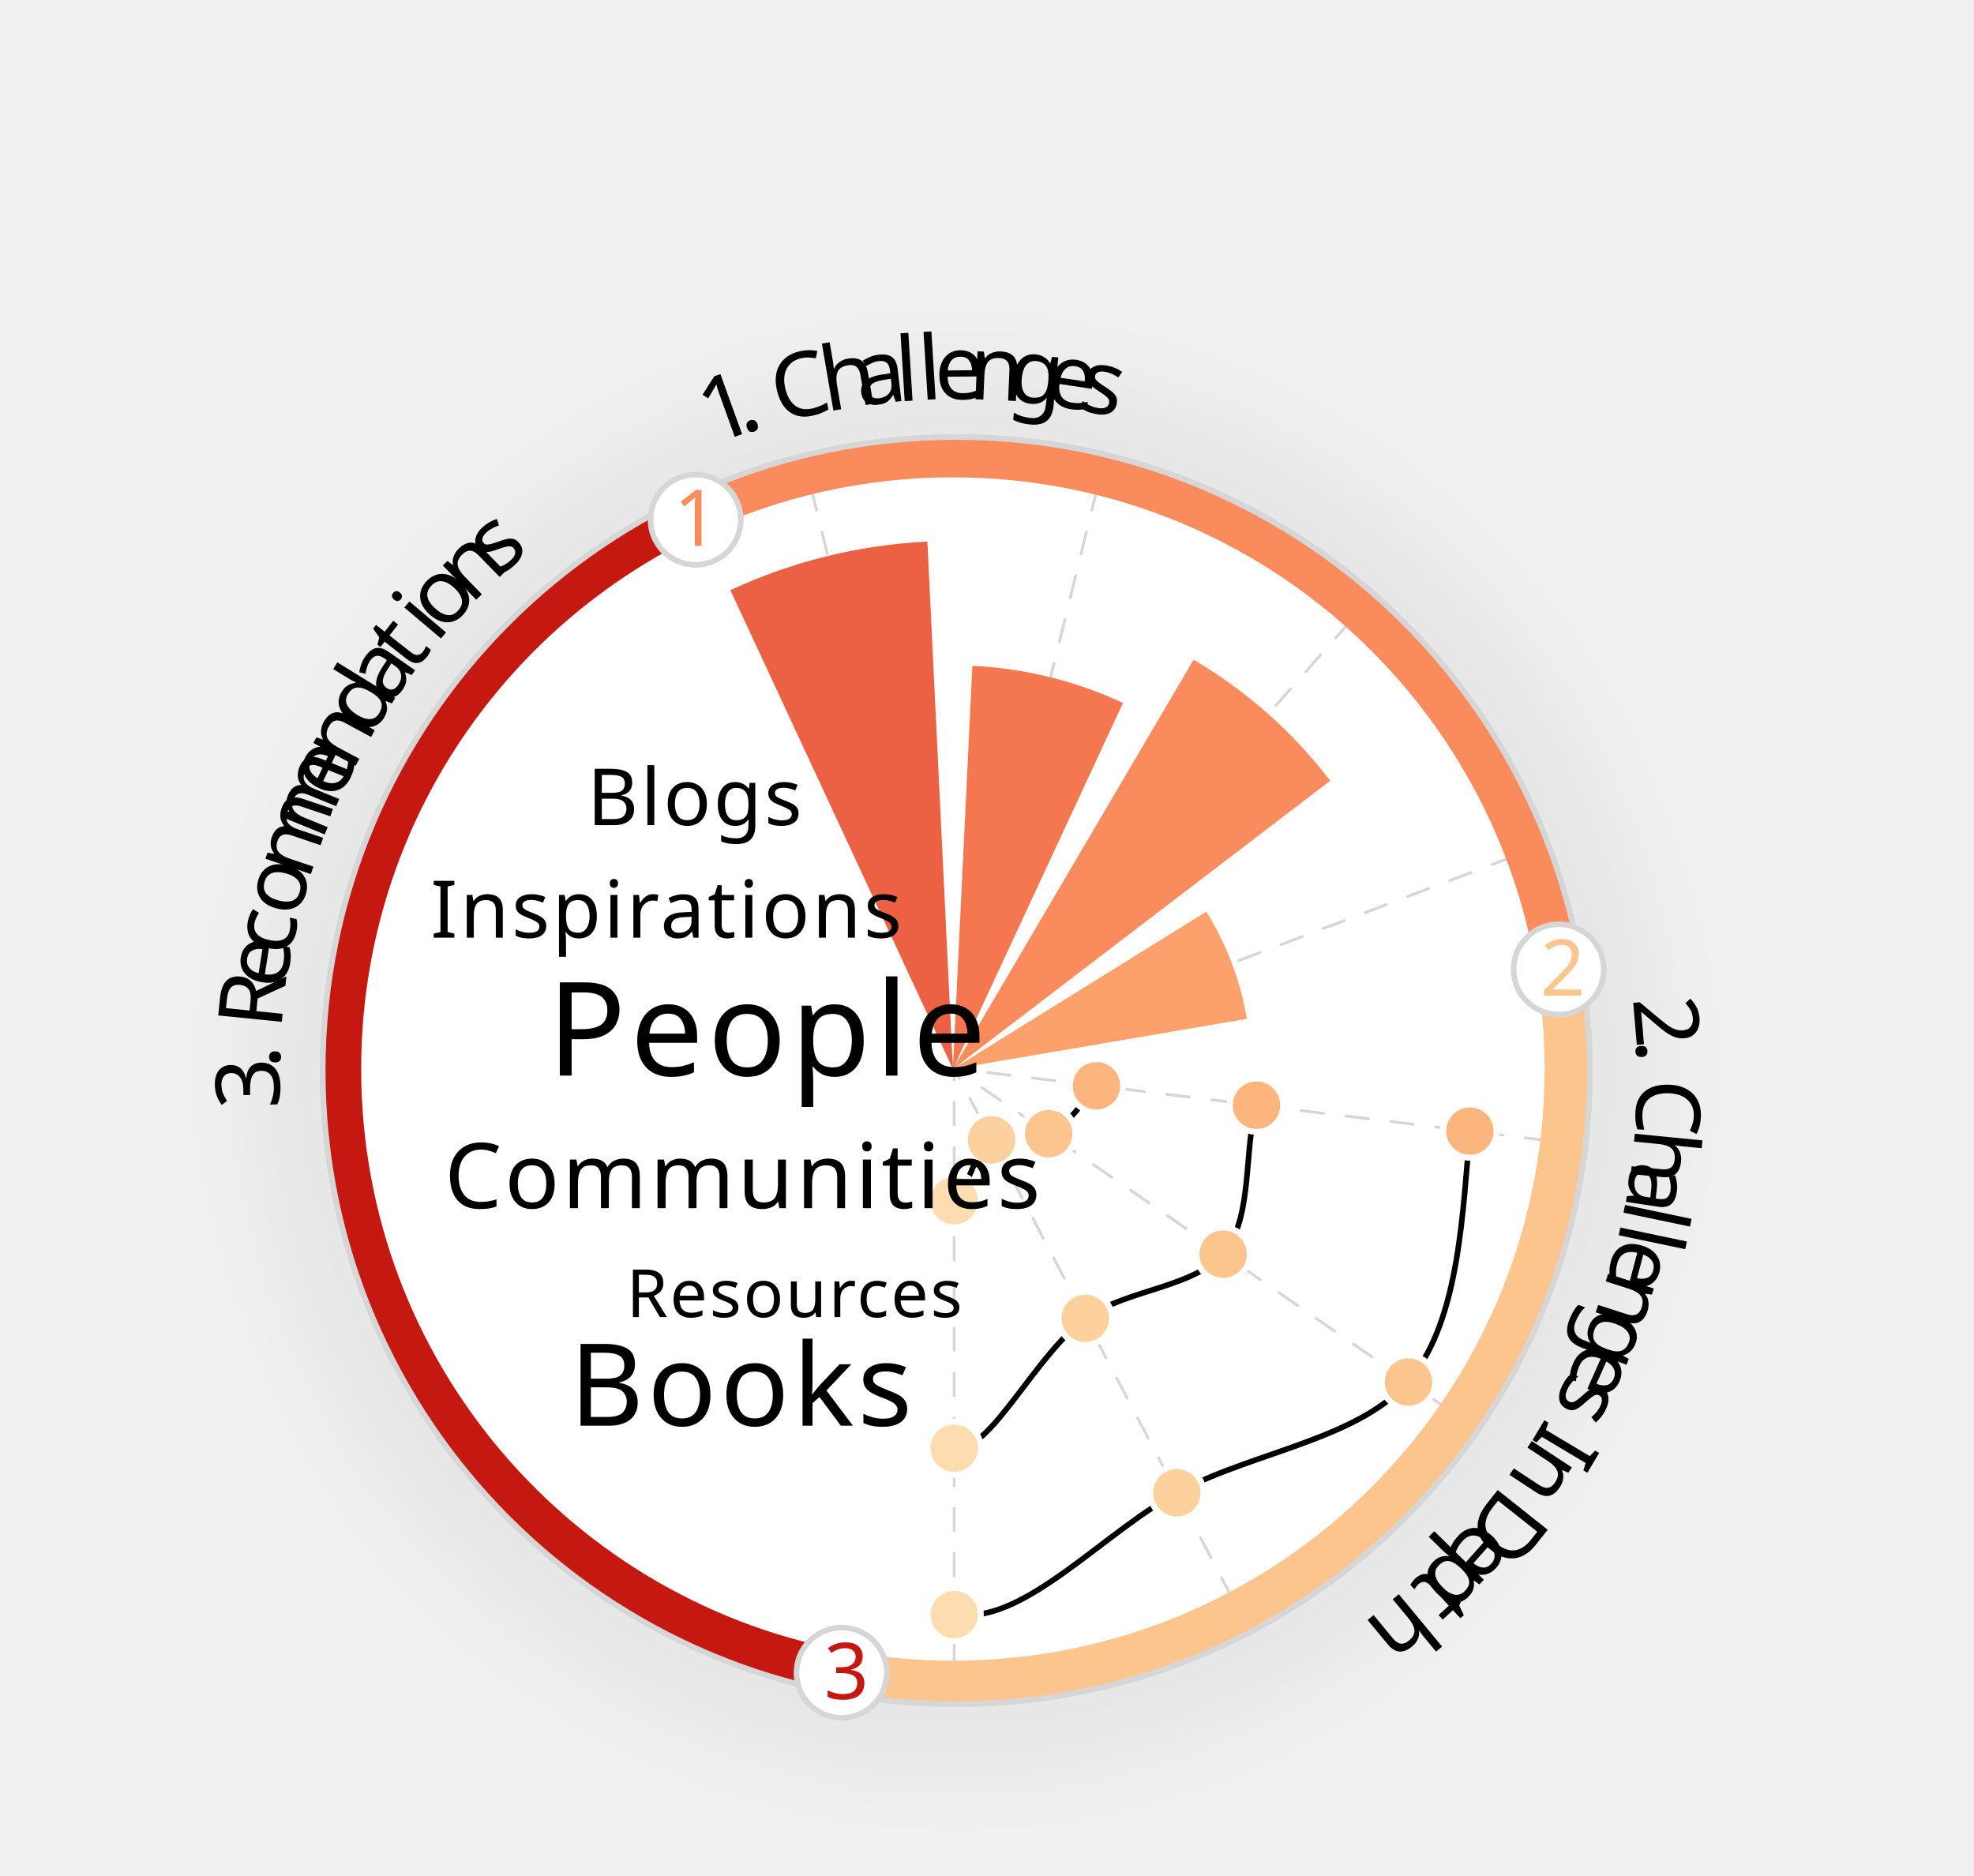
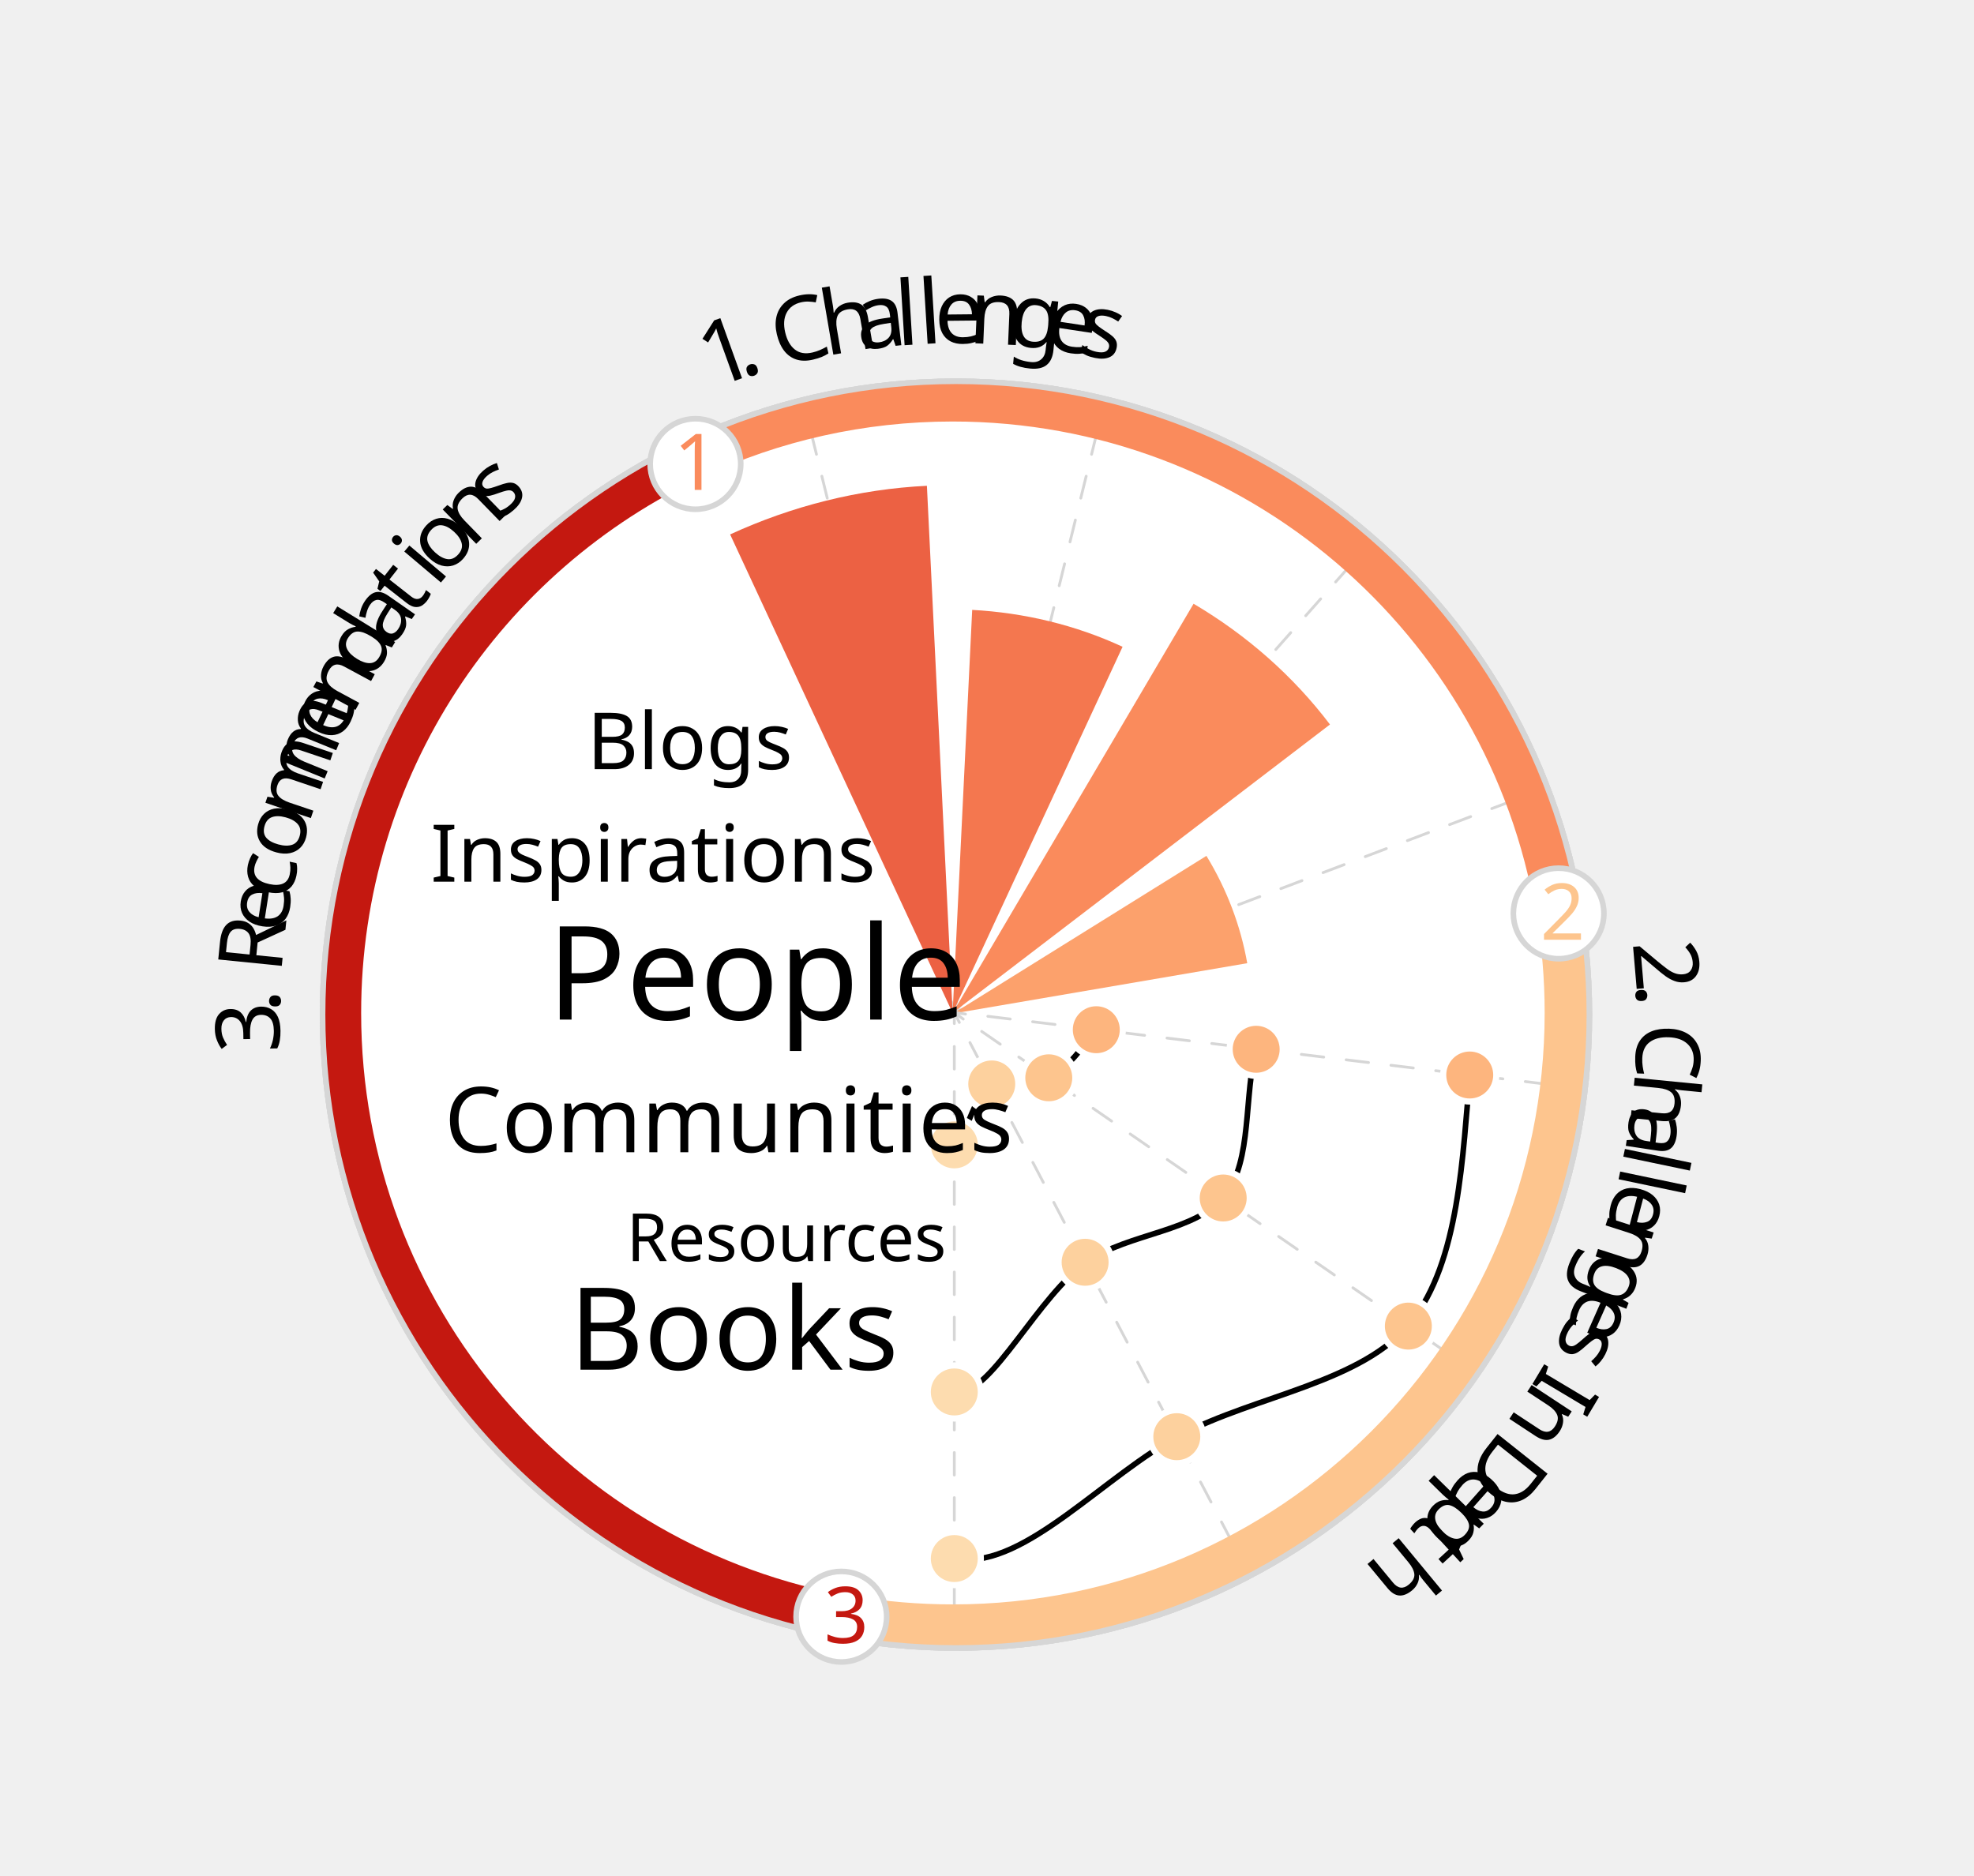
- <svg xmlns="http://www.w3.org/2000/svg" id="Variable-3" viewBox="0 0 353.071 335.495">
-   <defs>
-     <style>.cls-1,.cls-2,.cls-3,.cls-4,.cls-5,.cls-6,.cls-7,.cls-8,.cls-9,.cls-10{stroke-width:0px;}.cls-1,.cls-11{fill:#fa8b5c;}.cls-12{font-size:11.91px;letter-spacing:.03em;}.cls-12,.cls-13,.cls-14,.cls-15,.cls-11,.cls-16,.cls-17,.cls-18,.cls-19,.cls-20{font-family:PatrickHandSC-Regular, 'Patrick Hand SC';}.cls-12,.cls-13,.cls-14,.cls-15,.cls-17,.cls-18,.cls-20{fill:#000;}.cls-21,.cls-22,.cls-23,.cls-24,.cls-25,.cls-26{stroke:#d6d6d6;}.cls-21,.cls-27,.cls-23,.cls-24,.cls-25,.cls-26{fill:none;}.cls-21,.cls-23,.cls-24{stroke-linecap:round;stroke-linejoin:round;stroke-width:.5px;}.cls-2{fill:#ec6143;}.cls-13{font-size:16.243px;letter-spacing:.03em;}.cls-3{fill:#fddcaf;}.cls-14{font-size:16px;}.cls-4{fill:#fca16c;}.cls-5,.cls-16{fill:#c41810;}.cls-15{font-size:14.102px;letter-spacing:.03em;}.cls-6{fill:#fdb57e;}.cls-11,.cls-16,.cls-19{font-size:14px;letter-spacing:.03em;}.cls-7,.cls-19{fill:#fdc58e;}.cls-8{fill:#fdd19e;}.cls-22,.cls-27,.cls-25,.cls-26{stroke-miterlimit:10;}.cls-22,.cls-9{fill:#fff;}.cls-17{font-size:23.36px;letter-spacing:.03em;}.cls-27{stroke:#000;}.cls-18{font-size:14.254px;letter-spacing:.03em;}.cls-23{stroke-dasharray:0 0 4.035 4.035;}.cls-24{stroke-dasharray:0 0 4.035 4.035;}.cls-25{filter:url(#drop-shadow-1);}.cls-20{font-size:20.491px;letter-spacing:.03em;}.cls-10{fill:#f4774f;}</style>
-     <filter id="drop-shadow-1" filterUnits="userSpaceOnUse">
-       <feOffset dx="0" dy="0" />
-       <feGaussianBlur result="blur" stdDeviation="10" />
-       <feFlood flood-color="#000" flood-opacity="1" />
-       <feComposite in2="blur" operator="in" />
-       <feComposite in="SourceGraphic" />
-     </filter>
-   </defs>
+ <svg xmlns="http://www.w3.org/2000/svg" version="1.1" id="Variable-3" x="0px" y="0px" viewBox="0 0 353.1 335.5" style="enable-background:new 0 0 353.1 335.5;" xml:space="preserve">
+   <style type="text/css">
+ 	.st0{fill:none;stroke:#D6D6D6;stroke-miterlimit:10;}
+ 	.st1{fill:#FFFFFF;stroke:#D6D6D6;stroke-miterlimit:10;}
+ 	.st2{font-family:'PatrickHandSC-Regular';}
+ 	.st3{font-size:16px;}
+ 	.st4{fill:none;stroke:#D6D6D6;stroke-width:0.5;stroke-linecap:round;stroke-linejoin:round;}
+ 	.st5{fill:none;stroke:#D6D6D6;stroke-width:0.5;stroke-linecap:round;stroke-linejoin:round;stroke-dasharray:0,0,4.035,4.035;}
+ 	.st6{fill:#EC6143;}
+ 	.st7{fill:#F4774F;}
+ 	.st8{fill:#FA8B5C;}
+ 	.st9{fill:#FCA16C;}
+ 	.st10{fill:none;stroke:#000000;stroke-miterlimit:10;}
+ 	.st11{fill:#FFFFFF;}
+ 	.st12{fill:#FDB57E;}
+ 	.st13{fill:#FDC58E;}
+ 	.st14{fill:#FDD19E;}
+ 	.st15{fill:#FDDCAF;}
+ 	.st16{font-size:14.254px;}
+ 	.st17{font-size:23.36px;}
+ 	.st18{font-size:20.491px;}
+ 	.st19{font-size:14.102px;}
+ 	.st20{font-size:11.91px;}
+ 	.st21{font-size:16.243px;}
+ 	.st22{fill:#C41810;}
+ 	.st23{font-size:14px;}
+ </style>
  <g id="Bottom">
-     <circle class="cls-25" cx="171.042" cy="191.495" r="113.318" />
-     <circle class="cls-22" cx="171.042" cy="191.495" r="113.318" />
+     <circle class="st0" cx="171" cy="181.5" r="113.3" />
+     <circle class="st1" cx="171" cy="181.5" r="113.3" />
  </g>
  <g id="_1_Group">
-     <text class="cls-14" transform="translate(51.5927 173.2845) rotate(-79.9402)">
-       <tspan x="0" y="0"> </tspan>
-     </text>
-     <text class="cls-14" transform="translate(52.2209 169.7361) rotate(-78.2452)">
-       <tspan x="0" y="0"> </tspan>
-     </text>
-     <text class="cls-14" transform="translate(52.955 166.2051) rotate(-76.5464)">
-       <tspan x="0" y="0"> </tspan>
-     </text>
-     <text class="cls-14" transform="translate(53.7884 162.7149) rotate(-74.8542)">
-       <tspan x="0" y="0"> </tspan>
-     </text>
-     <text class="cls-14" transform="translate(54.7323 159.2244) rotate(-73.1471)">
-       <tspan x="0" y="0"> </tspan>
-     </text>
-     <text class="cls-14" transform="translate(55.7743 155.78) rotate(-71.4453)">
-       <tspan x="0" y="0"> </tspan>
-     </text>
-     <text class="cls-14" transform="translate(56.9201 152.3615) rotate(-69.7386)">
-       <tspan x="0" y="0"> </tspan>
-     </text>
-     <text class="cls-14" transform="translate(58.1617 148.9938) rotate(-68.0376)">
-       <tspan x="0" y="0"> </tspan>
-     </text>
-     <text class="cls-14" transform="translate(59.5146 145.6357) rotate(-66.3198)">
-       <tspan x="0" y="0"> </tspan>
-     </text>
-     <text class="cls-14" transform="translate(60.9521 142.3536) rotate(-64.6164)">
-       <tspan x="0" y="0"> </tspan>
-     </text>
-     <text class="cls-14" transform="translate(62.5011 139.0863) rotate(-62.8983)">
-       <tspan x="0" y="0"> </tspan>
-     </text>
-     <text class="cls-14" transform="translate(64.1424 135.8785) rotate(-61.184)">
-       <tspan x="0" y="0"> </tspan>
-     </text>
-     <text class="cls-14" transform="translate(65.8849 132.7111) rotate(-59.4641)">
-       <tspan x="0" y="0"> </tspan>
-     </text>
-     <text class="cls-14" transform="translate(67.7147 129.6051) rotate(-57.7493)">
-       <tspan x="0" y="0"> </tspan>
-     </text>
-     <text class="cls-14" transform="translate(69.633 126.5648) rotate(-56.0402)">
-       <tspan x="0" y="0"> </tspan>
-     </text>
-     <text class="cls-14" transform="translate(71.6481 123.569) rotate(-54.3257)">
-       <tspan x="0" y="0"> </tspan>
-     </text>
-     <text class="cls-14" transform="translate(73.7491 120.6426) rotate(-52.6179)">
-       <tspan x="0" y="0"> </tspan>
-     </text>
-     <text class="cls-14" transform="translate(75.9159 117.8018) rotate(-50.9292)">
-       <tspan x="0" y="0"> </tspan>
-     </text>
-     <text class="cls-14" transform="translate(78.193 114.9943) rotate(-49.2252)">
-       <tspan x="0" y="0"> </tspan>
-     </text>
-     <text class="cls-14" transform="translate(80.5508 112.2597) rotate(-47.5285)">
-       <tspan x="0" y="0"> </tspan>
-     </text>
-     <text class="cls-14" transform="translate(82.9862 109.5983) rotate(-45.8419)">
-       <tspan x="0" y="0"> </tspan>
-     </text>
-     <text class="cls-14" transform="translate(85.4973 107.0105) rotate(-44.1648)">
-       <tspan x="0" y="0"> </tspan>
-     </text>
-     <text class="cls-14" transform="translate(88.0552 104.5085) rotate(-42.123)">
-       <tspan x="0" y="0"> </tspan>
-     </text>
-     <text class="cls-14" transform="translate(90.7263 102.0746) rotate(-40.8296)">
-       <tspan x="0" y="0"> </tspan>
-     </text>
-     <text class="cls-14" transform="translate(93.4607 99.7099) rotate(-39.141)">
-       <tspan x="0" y="0"> </tspan>
-     </text>
-     <text class="cls-14" transform="translate(96.2466 97.44) rotate(-37.4553)">
-       <tspan x="0" y="0"> </tspan>
-     </text>
-     <text class="cls-14" transform="translate(99.1023 95.252) rotate(-35.7614)">
-       <tspan x="0" y="0"> </tspan>
-     </text>
-     <text class="cls-14" transform="translate(102.0442 93.1317) rotate(-34.0481)">
-       <tspan x="0" y="0"> </tspan>
-     </text>
-     <text class="cls-14" transform="translate(105.0339 91.1111) rotate(-32.3386)">
-       <tspan x="0" y="0"> </tspan>
-     </text>
-     <text class="cls-14" transform="translate(108.0677 89.1884) rotate(-30.635)">
-       <tspan x="0" y="0"> </tspan>
-     </text>
-     <text class="cls-14" transform="translate(111.1644 87.3525) rotate(-28.9241)">
-       <tspan x="0" y="0"> </tspan>
-     </text>
-     <text class="cls-14" transform="translate(114.3024 85.617) rotate(-27.2187)">
-       <tspan x="0" y="0"> </tspan>
-     </text>
-     <text class="cls-14" transform="translate(117.5211 83.9611) rotate(-25.4971)">
-       <tspan x="0" y="0"> </tspan>
-     </text>
-     <text class="cls-14" transform="translate(120.7766 82.4072) rotate(-23.7801)">
-       <tspan x="0" y="0"> </tspan>
-     </text>
-     <text class="cls-14" transform="translate(124.0669 80.9558) rotate(-22.0703)">
-       <tspan x="0" y="0"> </tspan>
-     </text>
-     <text class="cls-14" transform="translate(127.3809 79.5877) rotate(-19.8615)">
-       <tspan x="0" y="0">1</tspan>
-     </text>
-     <text class="cls-14" transform="translate(132.7587 77.6668) rotate(-17.7182)">
-       <tspan x="0" y="0">.</tspan>
-     </text>
-     <text class="cls-14" transform="translate(135.9434 76.6455) rotate(-16.0712)">
-       <tspan x="0" y="0"> </tspan>
-     </text>
-     <text class="cls-14" transform="translate(139.3249 75.602) rotate(-13.1956)">
-       <tspan x="0" y="0">C</tspan>
-     </text>
-     <text class="cls-14" transform="translate(147.7245 73.6699) rotate(-9.7621)">
-       <tspan x="0" y="0">h</tspan>
-     </text>
-     <text class="cls-14" transform="translate(153.5924 72.6436) rotate(-6.7323)">
-       <tspan x="0" y="0">a</tspan>
-     </text>
-     <text class="cls-14" transform="translate(160.4543 71.8327) rotate(-3.5199)">
-       <tspan x="0" y="0">ll</tspan>
-     </text>
-     <text class="cls-14" transform="translate(167.179 71.4253) rotate(-.5498)">
-       <tspan x="0" y="0">e</tspan>
-     </text>
-     <text class="cls-14" transform="translate(173.1168 71.3521) rotate(2.46)">
-       <tspan x="0" y="0">n</tspan>
-     </text>
-     <text class="cls-14" transform="translate(180.0069 71.648) rotate(5.6211)">
-       <tspan x="0" y="0">g</tspan>
-     </text>
-     <text class="cls-14" transform="translate(186.5809 72.3008) rotate(8.5712)">
-       <tspan x="0" y="0">e</tspan>
-     </text>
-     <text class="cls-14" transform="translate(192.4651 73.1797) rotate(11.4439)">
-       <tspan x="0" y="0">s</tspan>
-     </text>
-     <text class="cls-14" transform="translate(198.6263 74.4533) rotate(13.7665)">
-       <tspan x="0" y="0"> </tspan>
-     </text>
+     <text transform="matrix(0.9405 -0.3397 0.3397 0.9405 127.381 69.5877)" class="st2 st3">1</text>
+     <text transform="matrix(0.9526 -0.3043 0.3043 0.9526 132.7585 67.6669)" class="st2 st3">.</text>
+     <text transform="matrix(0.9736 -0.2283 0.2283 0.9736 139.3249 65.6021)" class="st2 st3">C</text>
+     <text transform="matrix(0.9855 -0.1696 0.1696 0.9855 147.7245 63.6699)" class="st2 st3">h</text>
+     <text transform="matrix(0.9931 -0.1172 0.1172 0.9931 153.5924 62.6436)" class="st2 st3">a</text>
+     <text transform="matrix(0.9981 -6.139521e-02 6.139521e-02 0.9981 160.4543 61.8327)" class="st2 st3">ll</text>
+     <text transform="matrix(1 -9.595673e-03 9.595673e-03 1 167.179 61.4253)" class="st2 st3">e</text>
+     <text transform="matrix(0.9991 4.292191e-02 -4.292191e-02 0.9991 173.1168 61.3521)" class="st2 st3">n</text>
+     <text transform="matrix(0.9952 9.794940e-02 -9.794940e-02 0.9952 180.0069 61.648)" class="st2 st3">g</text>
+     <text transform="matrix(0.9888 0.149 -0.149 0.9888 186.5809 62.3007)" class="st2 st3">e</text>
+     <text transform="matrix(0.9801 0.1984 -0.1984 0.9801 192.4651 63.1798)" class="st2 st3">s</text>
    <g id="_1._Axes">
-       <line class="cls-21" x1="170.666" y1="191.12" x2="170.188" y2="189.178" />
-       <line class="cls-24" x1="169.222" y1="185.26" x2="144.599" y2="85.36" />
-       <line class="cls-21" x1="144.116" y1="83.401" x2="143.637" y2="81.459" />
-       <line class="cls-21" x1="170.666" y1="191.12" x2="171.145" y2="189.178" />
-       <line class="cls-24" x1="172.111" y1="185.26" x2="196.734" y2="85.36" />
-       <line class="cls-21" x1="197.217" y1="83.401" x2="197.695" y2="81.459" />
-       <line class="cls-21" x1="170.666" y1="191.12" x2="171.993" y2="189.623" />
-       <line class="cls-23" x1="174.668" y1="186.602" x2="242.897" y2="109.588" />
-       <line class="cls-21" x1="244.235" y1="108.078" x2="245.561" y2="106.581" />
-       <line class="cls-21" x1="170.666" y1="191.12" x2="172.536" y2="190.41" />
-       <line class="cls-23" x1="176.309" y1="188.98" x2="272.513" y2="152.494" />
-       <line class="cls-21" x1="274.399" y1="151.779" x2="276.269" y2="151.07" />
+       <line class="st4" x1="170.7" y1="181.1" x2="170.2" y2="179.2" />
+       <line class="st5" x1="169.2" y1="175.3" x2="144.6" y2="75.4" />
+       <line class="st4" x1="144.1" y1="73.4" x2="143.6" y2="71.5" />
+       <line class="st4" x1="170.7" y1="181.1" x2="171.1" y2="179.2" />
+       <line class="st5" x1="172.1" y1="175.3" x2="196.7" y2="75.4" />
+       <line class="st4" x1="197.2" y1="73.4" x2="197.7" y2="71.5" />
+       <line class="st4" x1="170.7" y1="181.1" x2="172" y2="179.6" />
+       <line class="st5" x1="174.7" y1="176.6" x2="242.9" y2="99.6" />
+       <line class="st4" x1="244.2" y1="98.1" x2="245.6" y2="96.6" />
+       <line class="st4" x1="170.7" y1="181.1" x2="172.5" y2="180.4" />
+       <line class="st5" x1="176.3" y1="179" x2="272.5" y2="142.5" />
+       <line class="st4" x1="274.4" y1="141.8" x2="276.3" y2="141.1" />
    </g>
    <g id="_1._Bars">
-       <path class="cls-2" d="M130.634,105.559c11.074-5.146,23.041-8.095,35.238-8.685l4.563,94.338-39.801-85.653Z" />
-       <path class="cls-10" d="M173.923,119.093c9.324.451,18.472,2.706,26.938,6.64l-30.426,65.479,3.488-72.119Z" />
-       <path class="cls-1" d="M213.49,118.006c9.465,5.567,17.76,12.916,24.427,21.641l-67.482,51.565,43.055-73.206Z" />
-       <path class="cls-4" d="M215.755,163.062c3.64,5.859,6.109,12.369,7.27,19.168l-52.59,8.982,45.32-28.15Z" />
+       <path class="st6" d="M130.6,95.6c11.1-5.1,23-8.1,35.2-8.7l4.6,94.3L130.6,95.6L130.6,95.6z" />
+       <path class="st7" d="M173.9,109.1c9.3,0.5,18.5,2.7,26.9,6.6l-30.4,65.5L173.9,109.1L173.9,109.1z" />
+       <path class="st8" d="M213.5,108c9.5,5.6,17.8,12.9,24.4,21.6l-67.5,51.6L213.5,108L213.5,108z" />
+       <path class="st9" d="M215.8,153.1c3.6,5.9,6.1,12.4,7.3,19.2l-52.6,9L215.8,153.1z" />
    </g>
-     <path id="_1_color" class="cls-1" d="M170.435,85.377c52.377,0,95.86,38.05,104.333,88.015l7.921-1.353c-9.226-53.313-55.699-93.862-111.648-93.862-17.172,0-33.447,3.827-48.031,10.662l2.893,6.343c13.537-6.288,28.623-9.805,44.532-9.805Z" />
+     <path id="_1_color" class="st8" d="M170.4,75.4c52.4,0,95.9,38.1,104.3,88l7.9-1.4C273.5,108.7,227,68.2,171,68.2   c-17.2,0-33.4,3.8-48,10.7l2.9,6.3C139.4,78.9,154.5,75.4,170.4,75.4L170.4,75.4z" />
  </g>
  <g id="_2_Group">
-     <text class="cls-14" transform="translate(220.4177 81.7011) rotate(24.6316)">
-       <tspan x="0" y="0"> </tspan>
-     </text>
-     <text class="cls-14" transform="translate(223.6938 83.2017) rotate(26.3266)">
-       <tspan x="0" y="0"> </tspan>
-     </text>
-     <text class="cls-14" transform="translate(226.9266 84.8006) rotate(28.0254)">
-       <tspan x="0" y="0"> </tspan>
-     </text>
-     <text class="cls-14" transform="translate(230.0949 86.4852) rotate(29.7176)">
-       <tspan x="0" y="0"> </tspan>
-     </text>
-     <text class="cls-14" transform="translate(233.2356 88.277) rotate(31.4248)">
-       <tspan x="0" y="0"> </tspan>
-     </text>
-     <text class="cls-14" transform="translate(236.3072 90.1521) rotate(33.1265)">
-       <tspan x="0" y="0"> </tspan>
-     </text>
-     <text class="cls-14" transform="translate(239.3274 92.1209) rotate(34.8325)">
-       <tspan x="0" y="0"> </tspan>
-     </text>
-     <text class="cls-14" transform="translate(242.2736 94.1703) rotate(36.5343)">
-       <tspan x="0" y="0"> </tspan>
-     </text>
-     <text class="cls-14" transform="translate(245.1833 96.3245) rotate(38.2521)">
-       <tspan x="0" y="0"> </tspan>
-     </text>
-     <text class="cls-14" transform="translate(247.999 98.541) rotate(39.9548)">
-       <tspan x="0" y="0"> </tspan>
-     </text>
-     <text class="cls-14" transform="translate(250.7706 100.8627) rotate(41.6737)">
-       <tspan x="0" y="0"> </tspan>
-     </text>
-     <text class="cls-14" transform="translate(253.4632 103.2577) rotate(43.3872)">
-       <tspan x="0" y="0"> </tspan>
-     </text>
-     <text class="cls-14" transform="translate(256.0903 105.7409) rotate(45.1079)">
-       <tspan x="0" y="0"> </tspan>
-     </text>
-     <text class="cls-14" transform="translate(258.6353 108.2939) rotate(46.8227)">
-       <tspan x="0" y="0"> </tspan>
-     </text>
-     <text class="cls-14" transform="translate(261.0952 110.9154) rotate(48.5319)">
-       <tspan x="0" y="0"> </tspan>
-     </text>
-     <text class="cls-14" transform="translate(263.4877 113.6194) rotate(50.2464)">
-       <tspan x="0" y="0"> </tspan>
-     </text>
-     <text class="cls-14" transform="translate(265.7913 116.389) rotate(51.9542)">
-       <tspan x="0" y="0"> </tspan>
-     </text>
-     <text class="cls-14" transform="translate(267.9956 119.2007) rotate(53.6428)">
-       <tspan x="0" y="0"> </tspan>
-     </text>
-     <text class="cls-14" transform="translate(270.14 122.111) rotate(55.3469)">
-       <tspan x="0" y="0"> </tspan>
-     </text>
-     <text class="cls-14" transform="translate(272.1934 125.0809) rotate(57.0436)">
-       <tspan x="0" y="0"> </tspan>
-     </text>
-     <text class="cls-14" transform="translate(274.1565 128.1076) rotate(58.7302)">
-       <tspan x="0" y="0"> </tspan>
-     </text>
-     <text class="cls-14" transform="translate(276.0294 131.189) rotate(60.4073)">
-       <tspan x="0" y="0"> </tspan>
-     </text>
-     <text class="cls-14" transform="translate(277.8073 134.2941) rotate(62.4482)">
-       <tspan x="0" y="0"> </tspan>
-     </text>
-     <text class="cls-14" transform="translate(279.4909 137.4916) rotate(63.7416)">
-       <tspan x="0" y="0"> </tspan>
-     </text>
-     <text class="cls-14" transform="translate(281.0916 140.7329) rotate(65.4293)">
-       <tspan x="0" y="0"> </tspan>
-     </text>
-     <text class="cls-14" transform="translate(282.5877 144.0004) rotate(67.1159)">
-       <tspan x="0" y="0"> </tspan>
-     </text>
-     <text class="cls-14" transform="translate(283.9869 147.3147) rotate(68.8098)">
-       <tspan x="0" y="0"> </tspan>
-     </text>
-     <text class="cls-14" transform="translate(285.2988 150.6954) rotate(70.5231)">
-       <tspan x="0" y="0"> </tspan>
-     </text>
-     <text class="cls-14" transform="translate(286.5023 154.0972) rotate(72.2326)">
-       <tspan x="0" y="0"> </tspan>
-     </text>
-     <text class="cls-14" transform="translate(287.5999 157.5172) rotate(73.9362)">
-       <tspan x="0" y="0"> </tspan>
-     </text>
-     <text class="cls-14" transform="translate(288.5977 160.9761) rotate(75.6463)">
-       <tspan x="0" y="0"> </tspan>
-     </text>
-     <text class="cls-14" transform="translate(289.4879 164.4499) rotate(77.3525)">
-       <tspan x="0" y="0"> </tspan>
-     </text>
-     <text class="cls-14" transform="translate(290.2808 167.9817) rotate(79.0733)">
-       <tspan x="0" y="0"> </tspan>
-     </text>
-     <text class="cls-14" transform="translate(290.9656 171.5233) rotate(80.7903)">
-       <tspan x="0" y="0"> </tspan>
-     </text>
-     <text class="cls-14" transform="translate(291.5435 175.0725) rotate(82.5001)">
-       <tspan x="0" y="0"> </tspan>
-     </text>
-     <text class="cls-14" transform="translate(292.0547 178.6136) rotate(85.1039)">
-       <tspan x="0" y="0">2</tspan>
-     </text>
-     <text class="cls-14" transform="translate(292.6418 185.9664) rotate(87.639)">
-       <tspan x="0" y="0">.</tspan>
-     </text>
-     <text class="cls-14" transform="translate(292.7827 189.2815) rotate(89.272)">
-       <tspan x="0" y="0"> </tspan>
-     </text>
-     <text class="cls-14" transform="translate(292.894 192.837) rotate(92.1543)">
-       <tspan x="0" y="0">C</tspan>
-     </text>
-     <text class="cls-14" transform="translate(292.5348 201.4435) rotate(95.5831)">
-       <tspan x="0" y="0">h</tspan>
-     </text>
-     <text class="cls-14" transform="translate(291.972 207.3709) rotate(98.6105)">
-       <tspan x="0" y="0">a</tspan>
-     </text>
-     <text class="cls-14" transform="translate(290.9379 214.2012) rotate(101.8204)">
-       <tspan x="0" y="0">ll</tspan>
-     </text>
-     <text class="cls-14" transform="translate(289.5523 220.793) rotate(104.7897)">
-       <tspan x="0" y="0">e</tspan>
-     </text>
-     <text class="cls-14" transform="translate(288.0469 226.5598) rotate(107.8098)">
-       <tspan x="0" y="0">n</tspan>
-     </text>
-     <text class="cls-14" transform="translate(285.9358 233.1272) rotate(110.9714)">
-       <tspan x="0" y="0">g</tspan>
-     </text>
-     <text class="cls-14" transform="translate(283.5744 239.274) rotate(113.9137)">
-       <tspan x="0" y="0">e</tspan>
-     </text>
-     <text class="cls-14" transform="translate(281.1685 244.7183) rotate(116.7881)">
-       <tspan x="0" y="0">s</tspan>
-     </text>
-     <text class="cls-14" transform="translate(278.3095 250.3247) rotate(119.1135)">
-       <tspan x="0" y="0"> </tspan>
-     </text>
-     <text class="cls-14" transform="translate(276.5502 253.4877) rotate(120.8402)">
-       <tspan x="0" y="0">I</tspan>
-     </text>
-     <text class="cls-14" transform="translate(274.721 256.6262) rotate(123.3324)">
-       <tspan x="0" y="0">n</tspan>
-     </text>
-     <text class="cls-14" transform="translate(270.8909 262.3882) rotate(125.8139)">
-       <tspan x="0" y="0"> </tspan>
-     </text>
-     <text class="cls-14" transform="translate(268.8384 265.3138) rotate(128.4389)">
-       <tspan x="0" y="0">D</tspan>
-     </text>
-     <text class="cls-14" transform="translate(264.1772 271.1576) rotate(131.6297)">
-       <tspan x="0" y="0">e</tspan>
-     </text>
-     <text class="cls-14" transform="translate(260.2298 275.6016) rotate(134.4192)">
-       <tspan x="0" y="0">p</tspan>
-     </text>
-     <text class="cls-14" transform="translate(256.1859 279.7509) rotate(137.4029)">
-       <tspan x="0" y="0">t</tspan>
-     </text>
-     <text class="cls-14" transform="translate(251.2362 284.293) rotate(140.403)">
-       <tspan x="0" y="0">h</tspan>
-     </text>
+     <text transform="matrix(8.534916e-02 0.9964 -0.9964 8.534916e-02 292.0551 168.6136)" class="st2 st3">2</text>
+     <text transform="matrix(4.119556e-02 0.9992 -0.9992 4.119556e-02 292.6418 175.9664)" class="st2 st3">.</text>
+     <text transform="matrix(-3.759072e-02 0.9993 -0.9993 -3.759072e-02 292.8943 182.837)" class="st2 st3">C</text>
+     <text transform="matrix(-9.728933e-02 0.9953 -0.9953 -9.728933e-02 292.5339 191.4434)" class="st2 st3">h</text>
+     <text transform="matrix(-0.1497 0.9887 -0.9887 -0.1497 291.972 197.3709)" class="st2 st3">a</text>
+     <text transform="matrix(-0.2048 0.9788 -0.9788 -0.2048 290.937 204.2012)" class="st2 st3">ll</text>
+     <text transform="matrix(-0.2553 0.9669 -0.9669 -0.2553 289.5531 210.7931)" class="st2 st3">e</text>
+     <text transform="matrix(-0.3059 0.9521 -0.9521 -0.3059 288.0462 216.5597)" class="st2 st3">n</text>
+     <text transform="matrix(-0.3579 0.9338 -0.9338 -0.3579 285.9356 223.1273)" class="st2 st3">g</text>
+     <text transform="matrix(-0.4054 0.9142 -0.9142 -0.4054 283.5742 229.2738)" class="st2 st3">e</text>
+     <text transform="matrix(-0.4507 0.8927 -0.8927 -0.4507 281.1687 234.7184)" class="st2 st3">s</text>
+     <text transform="matrix(-0.5126 0.8586 -0.8586 -0.5126 276.5506 243.4879)" class="st2 st3">I</text>
+     <text transform="matrix(-0.5495 0.8355 -0.8355 -0.5495 274.7209 246.6262)" class="st2 st3">n</text>
+     <text transform="matrix(-0.6217 0.7833 -0.7833 -0.6217 268.8379 255.3139)" class="st2 st3">D</text>
+     <text transform="matrix(-0.6643 0.7475 -0.7475 -0.6643 264.1765 261.1577)" class="st2 st3">e</text>
+     <text transform="matrix(-0.6999 0.7142 -0.7142 -0.6999 260.2291 265.602)" class="st2 st3">p</text>
+     <text transform="matrix(-0.7361 0.6768 -0.6768 -0.7361 256.1868 269.7508)" class="st2 st3">t</text>
+     <text transform="matrix(-0.7705 0.6374 -0.6374 -0.7705 251.2371 274.2929)" class="st2 st3">h</text>
    <g id="_2._Axes">
-       <line class="cls-21" x1="170.666" y1="191.12" x2="172.652" y2="191.361" />
-       <line class="cls-23" x1="176.657" y1="191.847" x2="278.797" y2="204.249" />
-       <line class="cls-21" x1="280.8" y1="204.492" x2="282.785" y2="204.733" />
-       <line class="cls-21" x1="170.666" y1="191.12" x2="172.312" y2="192.256" />
-       <line class="cls-23" x1="175.633" y1="194.548" x2="260.31" y2="252.996" />
-       <line class="cls-21" x1="261.97" y1="254.142" x2="263.616" y2="255.278" />
-       <line class="cls-21" x1="170.666" y1="191.12" x2="171.596" y2="192.891" />
-       <line class="cls-23" x1="173.471" y1="196.463" x2="221.286" y2="287.568" />
-       <line class="cls-21" x1="222.224" y1="289.354" x2="223.153" y2="291.125" />
-       <line class="cls-21" x1="170.666" y1="191.12" x2="170.666" y2="193.12" />
-       <line class="cls-24" x1="170.666" y1="197.155" x2="170.666" y2="300.045" />
-       <line class="cls-21" x1="170.666" y1="302.062" x2="170.666" y2="304.062" />
+       <line class="st4" x1="170.7" y1="181.1" x2="172.7" y2="181.4" />
+       <line class="st5" x1="176.7" y1="181.8" x2="278.8" y2="194.2" />
+       <line class="st4" x1="280.8" y1="194.5" x2="282.8" y2="194.7" />
+       <line class="st4" x1="170.7" y1="181.1" x2="172.3" y2="182.3" />
+       <line class="st5" x1="175.6" y1="184.5" x2="260.3" y2="243" />
+       <line class="st4" x1="262" y1="244.1" x2="263.6" y2="245.3" />
+       <line class="st4" x1="170.7" y1="181.1" x2="171.6" y2="182.9" />
+       <line class="st5" x1="173.5" y1="186.5" x2="221.3" y2="277.6" />
+       <line class="st4" x1="222.2" y1="279.4" x2="223.2" y2="281.1" />
+       <line class="st4" x1="170.7" y1="181.1" x2="170.7" y2="183.1" />
+       <line class="st5" x1="170.7" y1="187.2" x2="170.7" y2="290" />
+       <line class="st4" x1="170.7" y1="292.1" x2="170.7" y2="294.1" />
    </g>
    <g id="_2._Lines">
-       <path class="cls-27" d="M263.006,201.47c-1.424,15.193-1.881,34.112-10.577,44.983-8.641,10.8-27.685,13.088-41.236,20.188-13.399,7.023-27.791,23.698-39.628,22.155" />
-       <path class="cls-27" d="M224.796,197.187c-2.409,8.755-.66,20.287-5.726,26.689-5.046,6.378-17.174,6.66-24.542,11.709-8.944,6.129-17.064,23.608-23.237,23.45" />
-       <path class="cls-27" d="M196.139,193.975c-2.349,3.209-5.002,7.077-8.466,8.654-2.935,1.338-7.518-.329-10.189,1.196-3.328,1.901-4.942,10.633-6.599,10.952" />
+       <path class="st10" d="M263,191.5c-1.4,15.2-1.9,34.1-10.6,45c-8.6,10.8-27.7,13.1-41.2,20.2c-13.4,7-27.8,23.7-39.6,22.2" />
+       <path class="st10" d="M224.8,187.2c-2.4,8.8-0.7,20.3-5.7,26.7c-5,6.4-17.2,6.7-24.5,11.7c-8.9,6.1-17.1,23.6-23.2,23.4" />
+       <path class="st10" d="M196.1,184c-2.3,3.2-5,7.1-8.5,8.7c-2.9,1.3-7.5-0.3-10.2,1.2c-3.3,1.9-4.9,10.6-6.6,11" />
    </g>
    <g id="_2._Circles">
-       <circle class="cls-9" cx="196.112" cy="194.209" r="5.295" />
-       <circle class="cls-6" cx="196.112" cy="194.209" r="4.236" />
-       <circle class="cls-9" cx="187.566" cy="202.785" r="5.295" />
-       <circle class="cls-7" cx="187.566" cy="202.785" r="4.236" />
-       <circle class="cls-9" cx="177.367" cy="203.886" r="5.295" />
-       <circle class="cls-8" cx="177.367" cy="203.886" r="4.236" />
-       <circle class="cls-9" cx="170.666" cy="214.776" r="5.295" />
-       <circle class="cls-3" cx="170.666" cy="214.776" r="4.236" />
-       <circle class="cls-9" cx="224.738" cy="197.685" r="5.295" />
-       <circle class="cls-6" cx="224.738" cy="197.685" r="4.236" />
-       <circle class="cls-9" cx="218.766" cy="224.321" r="5.295" />
-       <circle class="cls-7" cx="218.766" cy="224.321" r="4.236" />
-       <circle class="cls-9" cx="194.118" cy="235.803" r="5.295" />
-       <circle class="cls-8" cx="194.118" cy="235.803" r="4.236" />
-       <circle class="cls-9" cx="170.666" cy="259.038" r="5.295" />
-       <circle class="cls-3" cx="170.666" cy="259.038" r="4.236" />
-       <circle class="cls-9" cx="262.906" cy="202.32" r="5.295" />
-       <circle class="cls-6" cx="262.906" cy="202.32" r="4.236" />
-       <circle class="cls-9" cx="251.916" cy="247.202" r="5.295" />
-       <circle class="cls-7" cx="251.916" cy="247.202" r="4.236" />
-       <circle class="cls-9" cx="210.497" cy="267.01" r="5.295" />
-       <circle class="cls-8" cx="210.497" cy="267.01" r="4.236" />
-       <circle class="cls-9" cx="170.666" cy="288.8" r="5.295" />
-       <circle class="cls-3" cx="170.666" cy="288.8" r="4.236" />
+       <circle class="st11" cx="196.1" cy="184.2" r="5.3" />
+       <circle class="st12" cx="196.1" cy="184.2" r="4.2" />
+       <circle class="st11" cx="187.6" cy="192.8" r="5.3" />
+       <circle class="st13" cx="187.6" cy="192.8" r="4.2" />
+       <circle class="st11" cx="177.4" cy="193.9" r="5.3" />
+       <circle class="st14" cx="177.4" cy="193.9" r="4.2" />
+       <circle class="st11" cx="170.7" cy="204.8" r="5.3" />
+       <circle class="st15" cx="170.7" cy="204.8" r="4.2" />
+       <circle class="st11" cx="224.7" cy="187.7" r="5.3" />
+       <circle class="st12" cx="224.7" cy="187.7" r="4.2" />
+       <circle class="st11" cx="218.8" cy="214.3" r="5.3" />
+       <circle class="st13" cx="218.8" cy="214.3" r="4.2" />
+       <circle class="st11" cx="194.1" cy="225.8" r="5.3" />
+       <circle class="st14" cx="194.1" cy="225.8" r="4.2" />
+       <circle class="st11" cx="170.7" cy="249" r="5.3" />
+       <circle class="st15" cx="170.7" cy="249" r="4.2" />
+       <circle class="st11" cx="262.9" cy="192.3" r="5.3" />
+       <circle class="st12" cx="262.9" cy="192.3" r="4.2" />
+       <circle class="st11" cx="251.9" cy="237.2" r="5.3" />
+       <ellipse transform="matrix(0.1602 -0.9871 0.9871 0.1602 -22.5757 447.8701)" class="st13" cx="251.9" cy="237.2" rx="4.2" ry="4.2" />
+       <circle class="st11" cx="210.5" cy="257" r="5.3" />
+       <circle class="st14" cx="210.5" cy="257" r="4.2" />
+       <circle class="st11" cx="170.7" cy="278.8" r="5.3" />
+       <circle class="st15" cx="170.7" cy="278.8" r="4.2" />
    </g>
-     <path id="_2_color" class="cls-7" d="M282.689,172.039l-7.921,1.353c.983,5.794,1.502,11.746,1.502,17.82,0,58.451-47.383,105.834-105.834,105.834-6.093,0-12.063-.522-17.874-1.51l-1.309,7.552c6.427,1.132,13.039,1.725,19.79,1.725,62.584,0,113.318-50.734,113.318-113.318,0-6.634-.576-13.134-1.67-19.455Z" />
+     <path id="_2_color" class="st13" d="M282.7,162l-7.9,1.4c1,5.8,1.5,11.7,1.5,17.8c0,58.5-47.4,105.8-105.8,105.8   c-6.1,0-12.1-0.5-17.9-1.5l-1.3,7.6c6.4,1.1,13,1.7,19.8,1.7c62.6,0,113.3-50.7,113.3-113.3C284.4,174.9,283.8,168.4,282.7,162   L282.7,162z" />
  </g>
  <g id="_3_Group">
-     <text class="cls-14" transform="translate(108.3339 296.4884) rotate(-147.8673)">
-       <tspan x="0" y="0"> </tspan>
-     </text>
-     <text class="cls-14" transform="translate(105.2817 294.5728) rotate(-146.1723)">
-       <tspan x="0" y="0"> </tspan>
-     </text>
-     <text class="cls-14" transform="translate(102.2853 292.5657) rotate(-144.4735)">
-       <tspan x="0" y="0"> </tspan>
-     </text>
-     <text class="cls-14" transform="translate(99.3641 290.4818) rotate(-142.7813)">
-       <tspan x="0" y="0"> </tspan>
-     </text>
-     <text class="cls-14" transform="translate(96.485 288.295) rotate(-141.0749)">
-       <tspan x="0" y="0"> </tspan>
-     </text>
-     <text class="cls-14" transform="translate(93.6845 286.035) rotate(-139.3731)">
-       <tspan x="0" y="0"> </tspan>
-     </text>
-     <text class="cls-14" transform="translate(90.9471 283.6887) rotate(-137.6664)">
-       <tspan x="0" y="0"> </tspan>
-     </text>
-     <text class="cls-14" transform="translate(88.2928 281.2726) rotate(-135.9654)">
-       <tspan x="0" y="0"> </tspan>
-     </text>
-     <text class="cls-14" transform="translate(85.6892 278.7569) rotate(-134.2468)">
-       <tspan x="0" y="0"> </tspan>
-     </text>
-     <text class="cls-14" transform="translate(83.1878 276.1915) rotate(-132.545)">
-       <tspan x="0" y="0"> </tspan>
-     </text>
-     <text class="cls-14" transform="translate(80.742 273.5281) rotate(-130.827)">
-       <tspan x="0" y="0"> </tspan>
-     </text>
-     <text class="cls-14" transform="translate(78.3861 270.8018) rotate(-129.1126)">
-       <tspan x="0" y="0"> </tspan>
-     </text>
-     <text class="cls-14" transform="translate(76.1047 267.9972) rotate(-127.3919)">
-       <tspan x="0" y="0"> </tspan>
-     </text>
-     <text class="cls-14" transform="translate(73.9139 265.1342) rotate(-125.6779)">
-       <tspan x="0" y="0"> </tspan>
-     </text>
-     <text class="cls-14" transform="translate(71.8173 262.2141) rotate(-123.968)">
-       <tspan x="0" y="0"> </tspan>
-     </text>
-     <text class="cls-14" transform="translate(69.7982 259.2209) rotate(-122.2543)">
-       <tspan x="0" y="0"> </tspan>
-     </text>
-     <text class="cls-14" transform="translate(67.8758 256.1742) rotate(-120.5466)">
-       <tspan x="0" y="0"> </tspan>
-     </text>
-     <text class="cls-14" transform="translate(66.0575 253.0988) rotate(-118.8579)">
-       <tspan x="0" y="0"> </tspan>
-     </text>
-     <text class="cls-14" transform="translate(64.3123 249.9331) rotate(-117.1539)">
-       <tspan x="0" y="0"> </tspan>
-     </text>
-     <text class="cls-14" transform="translate(62.6632 246.7209) rotate(-115.4572)">
-       <tspan x="0" y="0"> </tspan>
-     </text>
-     <text class="cls-14" transform="translate(61.1119 243.4638) rotate(-113.7705)">
-       <tspan x="0" y="0"> </tspan>
-     </text>
-     <text class="cls-14" transform="translate(59.6574 240.1643) rotate(-112.0934)">
-       <tspan x="0" y="0"> </tspan>
-     </text>
-     <text class="cls-14" transform="translate(58.3 236.8537) rotate(-110.05)">
-       <tspan x="0" y="0"> </tspan>
-     </text>
-     <text class="cls-14" transform="translate(57.0482 233.4637) rotate(-108.7566)">
-       <tspan x="0" y="0"> </tspan>
-     </text>
-     <text class="cls-14" transform="translate(55.8843 230.0412) rotate(-107.0689)">
-       <tspan x="0" y="0"> </tspan>
-     </text>
-     <text class="cls-14" transform="translate(54.8285 226.606) rotate(-105.3823)">
-       <tspan x="0" y="0"> </tspan>
-     </text>
-     <text class="cls-14" transform="translate(53.873 223.1378) rotate(-103.6884)">
-       <tspan x="0" y="0"> </tspan>
-     </text>
-     <text class="cls-14" transform="translate(53.0146 219.6144) rotate(-101.976)">
-       <tspan x="0" y="0"> </tspan>
-     </text>
-     <text class="cls-14" transform="translate(52.2646 216.0849) rotate(-100.2656)">
-       <tspan x="0" y="0"> </tspan>
-     </text>
-     <text class="cls-14" transform="translate(51.6237 212.5506) rotate(-98.5629)">
-       <tspan x="0" y="0"> </tspan>
-     </text>
-     <text class="cls-14" transform="translate(51.0851 208.9913) rotate(-96.8519)">
-       <tspan x="0" y="0"> </tspan>
-     </text>
-     <text class="cls-14" transform="translate(50.6569 205.4308) rotate(-95.1466)">
-       <tspan x="0" y="0"> </tspan>
-     </text>
-     <text class="cls-14" transform="translate(50.331 201.8261) rotate(-93.4249)">
-       <tspan x="0" y="0"> </tspan>
-     </text>
-     <text class="cls-14" transform="translate(50.0755 198.2523) rotate(-90.8903)">
-       <tspan x="0" y="0">3</tspan>
-     </text>
-     <text class="cls-14" transform="translate(50.0049 191.2166) rotate(-88.4364)">
-       <tspan x="0" y="0">.</tspan>
-     </text>
-     <text class="cls-14" transform="translate(50.0932 187.8604) rotate(-86.7819)">
-       <tspan x="0" y="0"> </tspan>
-     </text>
-     <text class="cls-14" transform="translate(50.2499 184.314) rotate(-84.2501)">
-       <tspan x="0" y="0">R</tspan>
-     </text>
-     <text class="cls-14" transform="translate(50.9775 177.2189) rotate(-81.1556)">
-       <tspan x="0" y="0">e</tspan>
-     </text>
-     <text class="cls-14" transform="translate(51.8752 171.3256) rotate(-78.0787)">
-       <tspan x="0" y="0">c</tspan>
-     </text>
-     <text class="cls-14" transform="translate(53.3229 164.4445) rotate(-74.7673)">
-       <tspan x="0" y="0">o</tspan>
-     </text>
-     <text class="cls-14" transform="translate(55.1663 157.6352) rotate(-71.341)">
-       <tspan x="0" y="0">m</tspan>
-     </text>
-     <text class="cls-14" transform="translate(57.565 150.5151) rotate(-67.8155)">
-       <tspan x="0" y="0">m</tspan>
-     </text>
-     <text class="cls-14" transform="translate(60.4277 143.5437) rotate(-64.6564)">
-       <tspan x="0" y="0">e</tspan>
-     </text>
-     <text class="cls-14" transform="translate(62.9542 138.1694) rotate(-61.6455)">
-       <tspan x="0" y="0">n</tspan>
-     </text>
-     <text class="cls-14" transform="translate(66.2403 132.0732) rotate(-58.393)">
-       <tspan x="0" y="0">d</tspan>
-     </text>
-     <text class="cls-14" transform="translate(69.8475 126.2032) rotate(-55.1512)">
-       <tspan x="0" y="0">a</tspan>
-     </text>
-     <text class="cls-14" transform="translate(73.784 120.5457) rotate(-51.9393)">
-       <tspan x="0" y="0">t</tspan>
-     </text>
-     <text class="cls-14" transform="translate(77.992 115.236) rotate(-49.7962)">
-       <tspan x="0" y="0">i</tspan>
-     </text>
-     <text class="cls-14" transform="translate(79.4307 113.4592) rotate(-47.5791)">
-       <tspan x="0" y="0">o</tspan>
-     </text>
-     <text class="cls-14" transform="translate(84.2088 108.229) rotate(-44.2573)">
-       <tspan x="0" y="0">n</tspan>
-     </text>
-     <text class="cls-14" transform="translate(89.1481 103.422) rotate(-41.1343)">
-       <tspan x="0" y="0">s</tspan>
-     </text>
+     <text transform="matrix(-1.553799e-02 -0.9999 0.9999 -1.553799e-02 50.0755 188.2532)" class="st2 st3">3</text>
+     <text transform="matrix(2.728656e-02 -0.9996 0.9996 2.728656e-02 50.0049 181.2166)" class="st2 st3">.</text>
+     <text transform="matrix(0.1002 -0.995 0.995 0.1002 50.2499 174.3137)" class="st2 st3">R</text>
+     <text transform="matrix(0.1538 -0.9881 0.9881 0.1538 50.9775 167.2187)" class="st2 st3">e</text>
+     <text transform="matrix(0.2066 -0.9784 0.9784 0.2066 51.8752 161.3256)" class="st2 st3">c</text>
+     <text transform="matrix(0.2627 -0.9649 0.9649 0.2627 53.3229 154.4447)" class="st2 st3">o</text>
+     <text transform="matrix(0.3199 -0.9474 0.9474 0.3199 55.1662 147.6348)" class="st2 st3">m</text>
+     <text transform="matrix(0.3776 -0.926 0.926 0.3776 57.565 140.5147)" class="st2 st3">m</text>
+     <text transform="matrix(0.428 -0.9038 0.9038 0.428 60.4278 133.5441)" class="st2 st3">e</text>
+     <text transform="matrix(0.4749 -0.88 0.88 0.4749 62.9543 128.1695)" class="st2 st3">n</text>
+     <text transform="matrix(0.5241 -0.8517 0.8517 0.5241 66.2402 122.0734)" class="st2 st3">d</text>
+     <text transform="matrix(0.5714 -0.8207 0.8207 0.5714 69.8475 116.2029)" class="st2 st3">a</text>
+     <text transform="matrix(0.6165 -0.7874 0.7874 0.6165 73.7841 110.5454)" class="st2 st3">t</text>
+     <text transform="matrix(0.6455 -0.7638 0.7638 0.6455 77.9921 105.2359)" class="st2 st3">i</text>
+     <text transform="matrix(0.6746 -0.7382 0.7382 0.6746 79.4307 103.4596)" class="st2 st3">o</text>
+     <text transform="matrix(0.7162 -0.6979 0.6979 0.7162 84.2088 98.229)" class="st2 st3">n</text>
+     <text transform="matrix(0.7532 -0.6578 0.6578 0.7532 89.1482 93.4219)" class="st2 st3">s</text>
    <g id="_3._Words">
-       <text class="cls-18" transform="translate(77.0156 167.7223)">
-         <tspan x="0" y="0">Inspirations</tspan>
-       </text>
-       <text class="cls-17" transform="translate(97.8635 192.3891)">
-         <tspan x="0" y="0">People</tspan>
-       </text>
-       <text class="cls-20" transform="translate(101.8537 255.0103)">
-         <tspan x="0" y="0">Books</tspan>
-       </text>
-       <text class="cls-15" transform="translate(105.0011 147.5907)">
-         <tspan x="0" y="0">Blogs</tspan>
-       </text>
-       <text class="cls-12" transform="translate(112.05 235.5907)">
-         <tspan x="0" y="0">Resources</tspan>
-       </text>
-       <text class="cls-13" transform="translate(79.4929 216.1117)">
-         <tspan x="0" y="0">Communities</tspan>
-       </text>
+       <text transform="matrix(1 0 0 1 77.0156 157.7223)" class="st2 st16">Inspirations</text>
+       <text transform="matrix(1 0 0 1 97.8635 182.3891)" class="st2 st17">People</text>
+       <text transform="matrix(1 0 0 1 101.8537 245.0103)" class="st2 st18">Books</text>
+       <text transform="matrix(1 0 0 1 105.0011 137.5907)" class="st2 st19">Blogs</text>
+       <text transform="matrix(1 0 0 1 112.05 225.5907)" class="st2 st20">Resources</text>
+       <text transform="matrix(1 0 0 1 79.4929 206.1117)" class="st2 st21">Communities</text>
    </g>
-     <path id="_3_color" class="cls-5" d="M64.601,191.212c0-42.541,25.104-79.214,61.302-96.029l-2.893-6.343c-38.57,18.078-65.287,57.243-65.287,102.655,0,55.832,40.38,102.231,93.528,111.592l1.309-7.552c-49.938-8.495-87.96-51.966-87.96-104.324Z" />
+     <path id="_3_color" class="st22" d="M64.6,181.2c0-42.5,25.1-79.2,61.3-96l-2.9-6.3c-38.6,18.1-65.3,57.2-65.3,102.7   c0,55.8,40.4,102.2,93.5,111.6l1.3-7.6C102.6,277,64.6,233.6,64.6,181.2L64.6,181.2z" />
  </g>
-   <circle id="Outside_Stroke" class="cls-26" cx="171.042" cy="191.495" r="113.318" />
+   <circle id="Outside_Stroke" class="st0" cx="171" cy="181.5" r="113.3" />
  <g id="_1">
-     <circle class="cls-22" cx="124.424" cy="92.958" r="8.072" />
-     <text class="cls-11" transform="translate(120.5063 97.6383)">
-       <tspan x="0" y="0">1</tspan>
-     </text>
+     <circle class="st1" cx="124.4" cy="83" r="8.1" />
+     <text transform="matrix(1 0 0 1 120.5063 87.6383)" class="st8 st2 st23">1</text>
  </g>
  <g id="_2">
-     <circle class="cls-22" cx="278.789" cy="173.392" r="8.072" />
-     <text class="cls-19" transform="translate(275.5131 178.1007)">
-       <tspan x="0" y="0">2</tspan>
-     </text>
+     <circle class="st1" cx="278.8" cy="163.4" r="8.1" />
+     <text transform="matrix(1 0 0 1 275.5131 168.1007)" class="st13 st2 st23">2</text>
  </g>
  <g id="_3">
-     <circle id="_3-2" class="cls-22" cx="150.535" cy="299.197" r="8.072" />
-     <text class="cls-16" transform="translate(147.3989 303.9054)">
-       <tspan x="0" y="0">3</tspan>
-     </text>
+     <circle id="_3-2" class="st1" cx="150.5" cy="289.2" r="8.1" />
+     <text transform="matrix(1 0 0 1 147.3989 293.9054)" class="st22 st2 st23">3</text>
  </g>
</svg>
